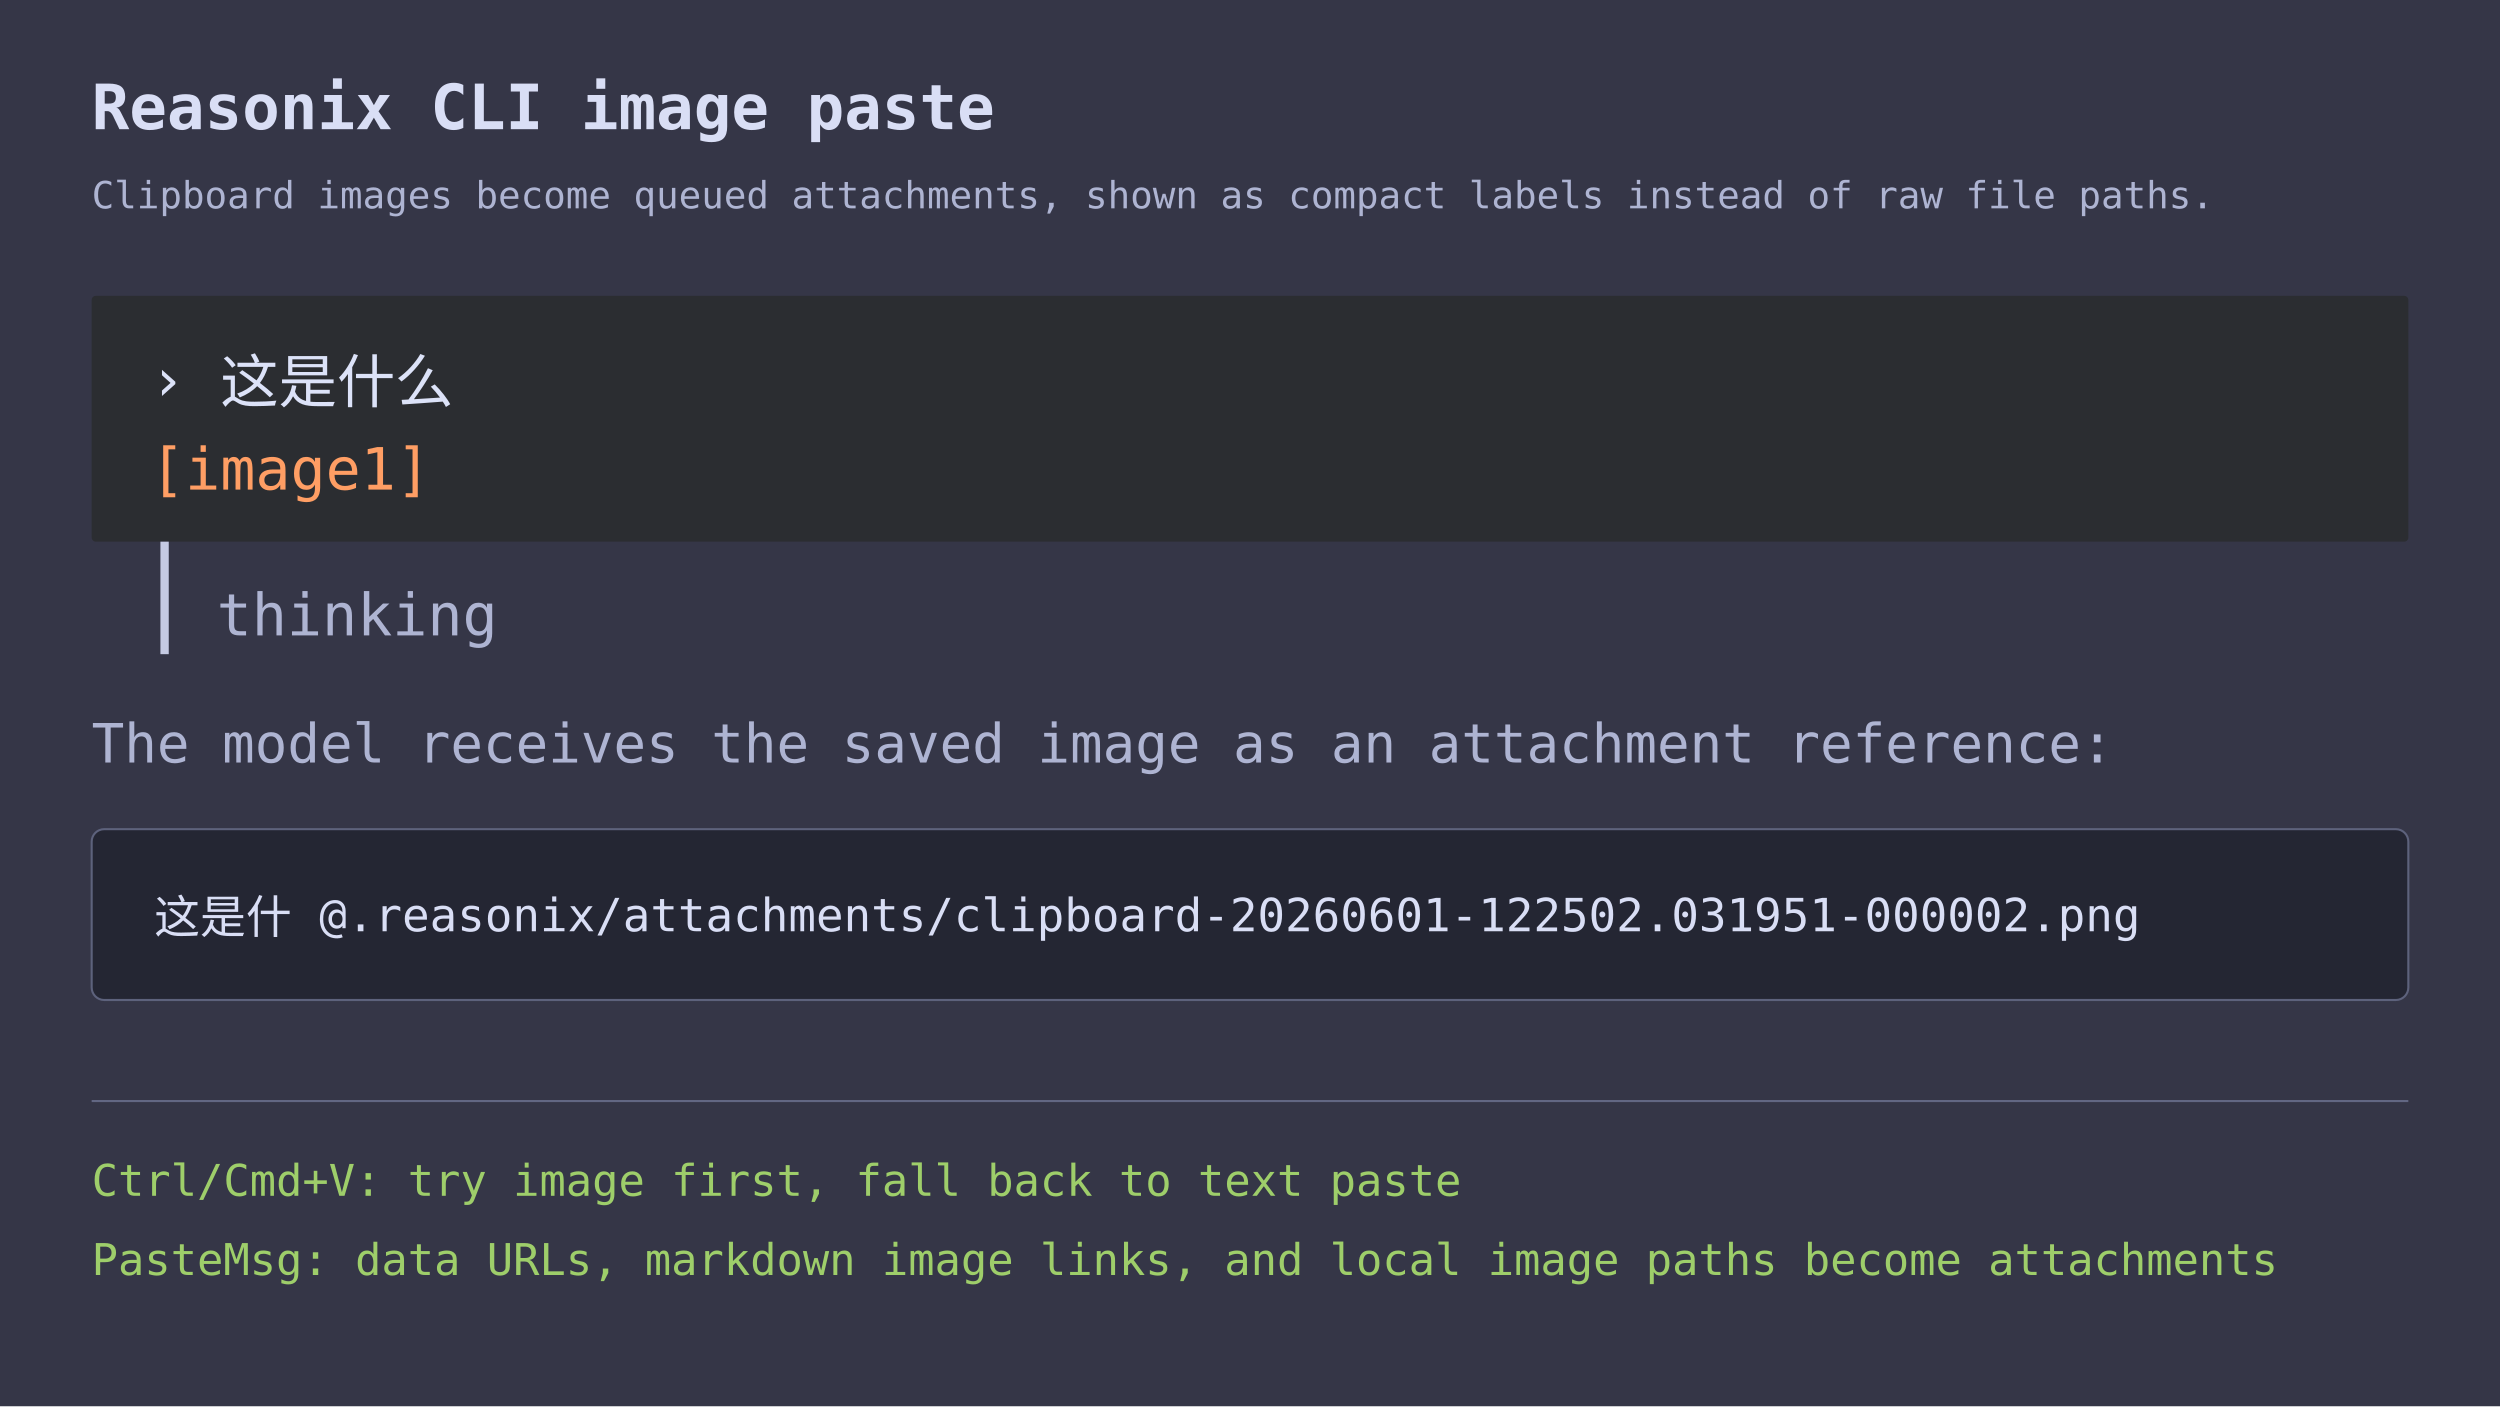
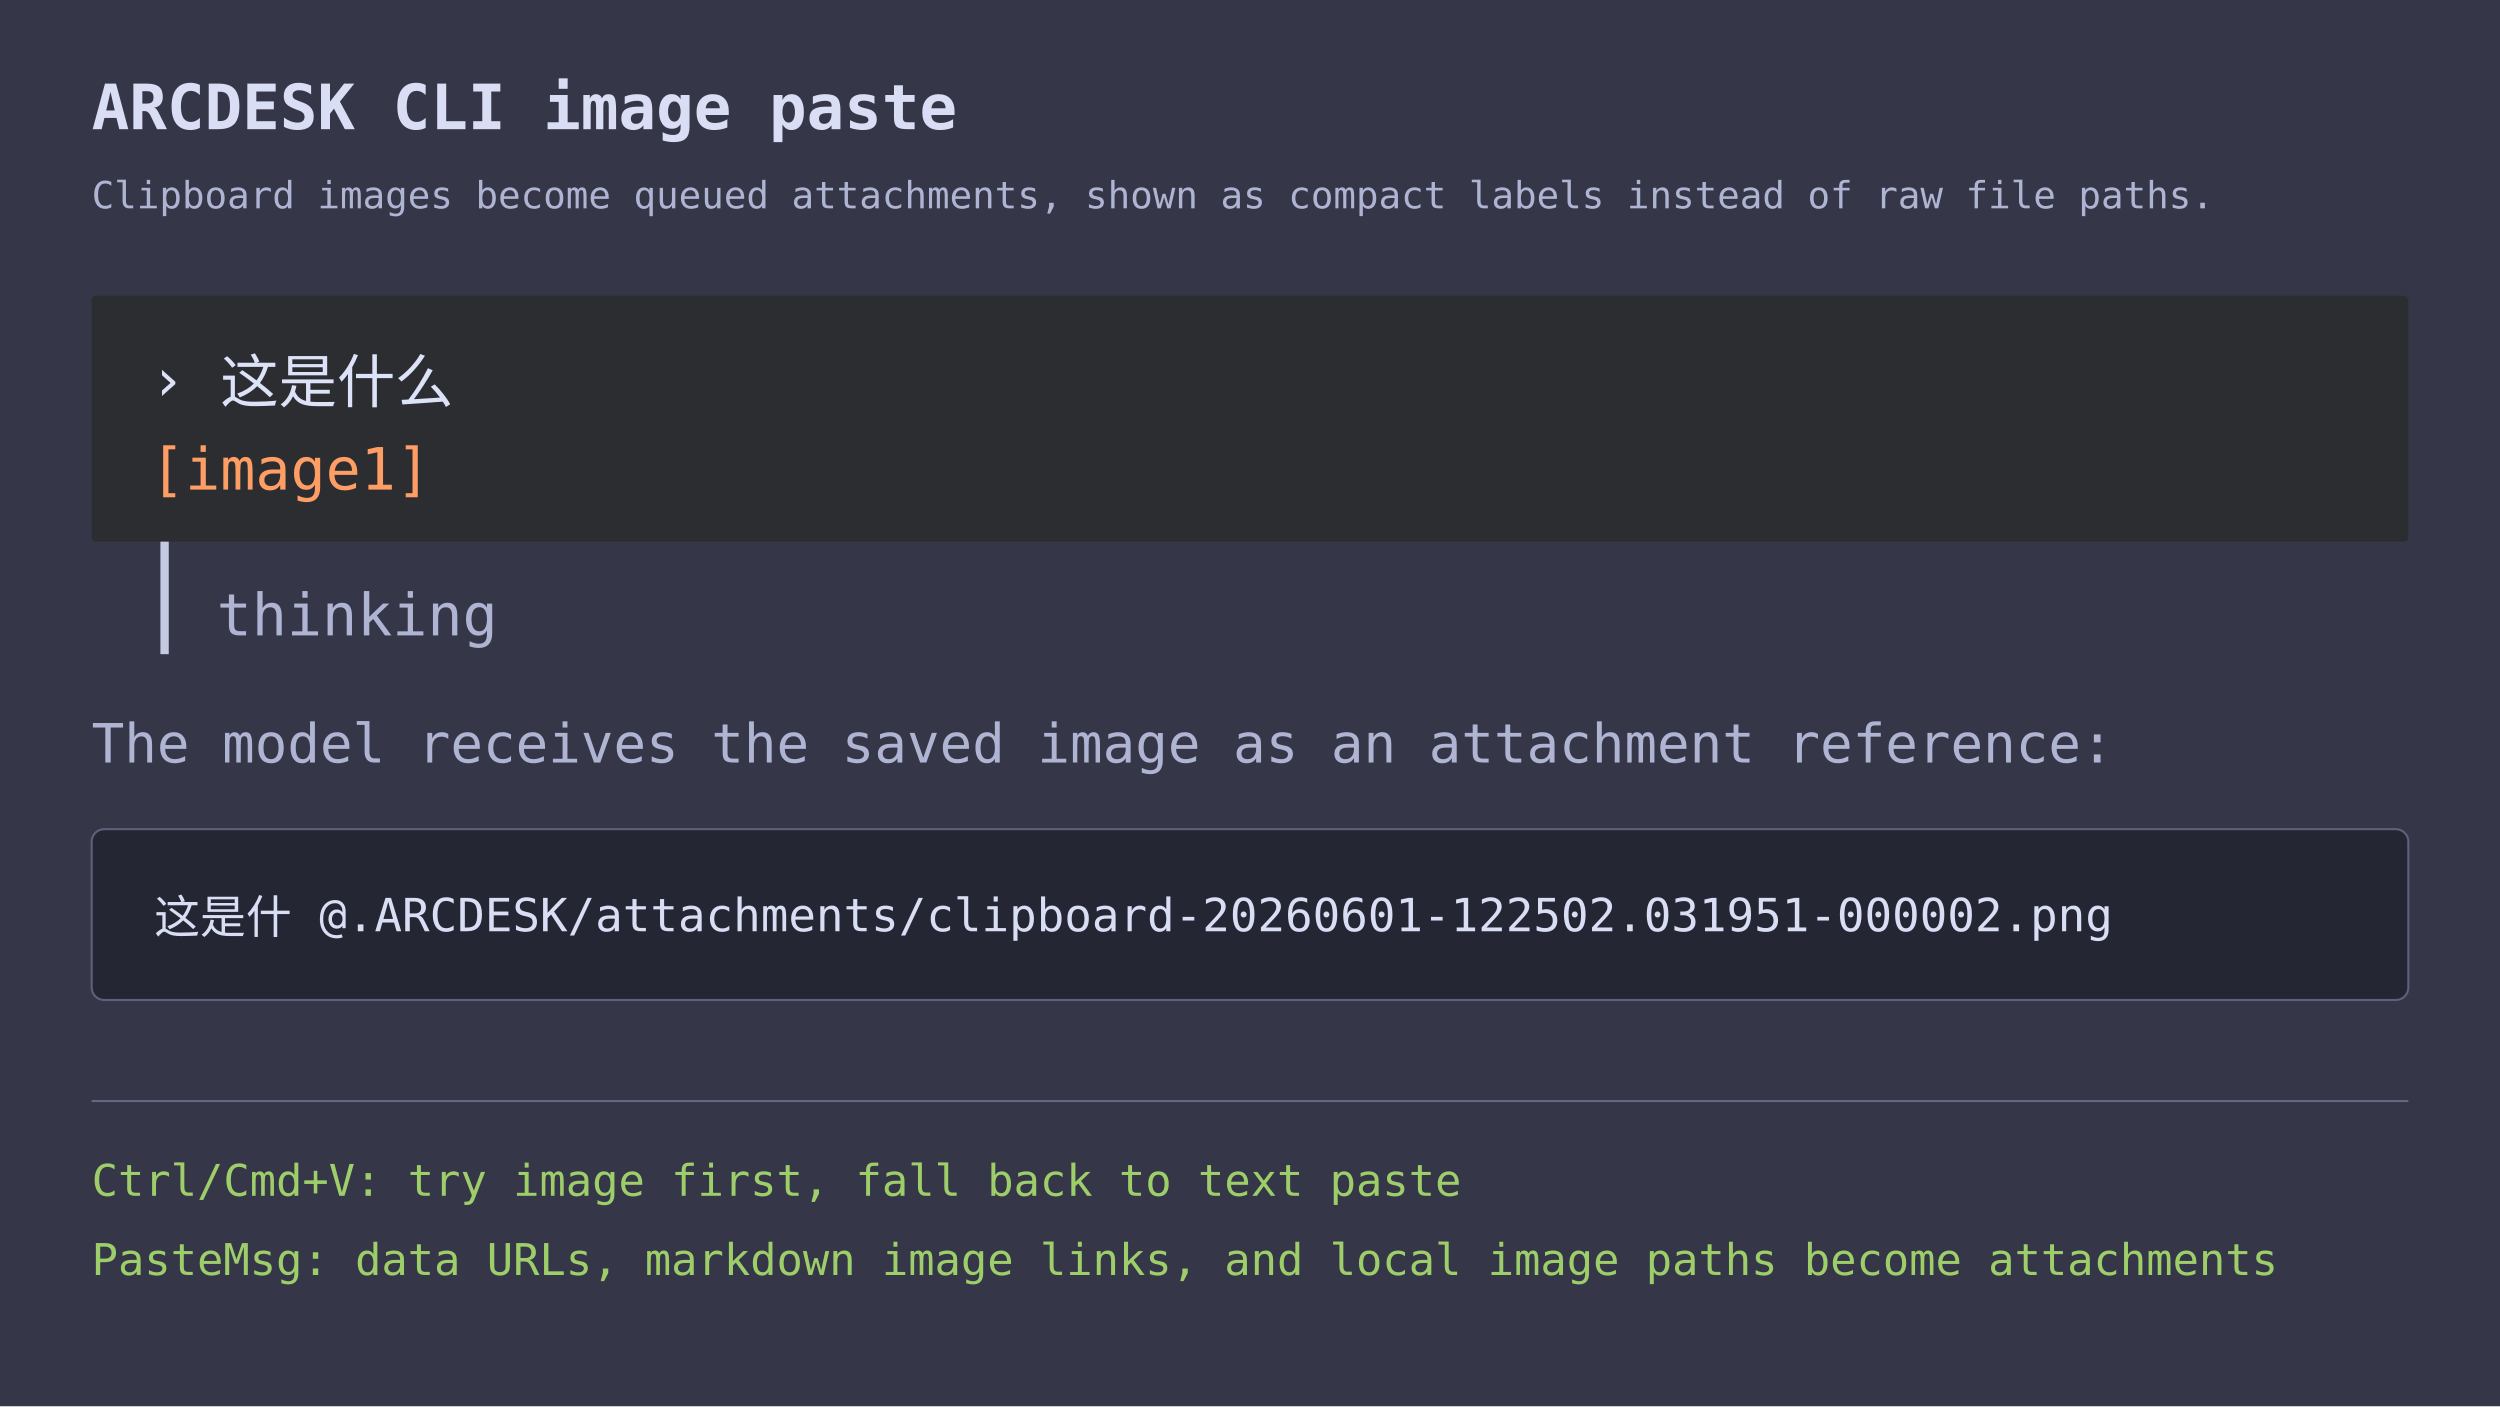
<svg xmlns="http://www.w3.org/2000/svg" width="1200" height="675" viewBox="0 0 1200 675" role="img" aria-label="CLI image paste attachment effect">
  <rect width="1200" height="675" fill="#353647" />
-   <text x="44" y="62" fill="#d9def5" font-family="ui-monospace, SFMono-Regular, Menlo, Monaco, Consolas, monospace" font-size="30" font-weight="700">Reasonix CLI image paste</text>
+   <text x="44" y="62" fill="#d9def5" font-family="ui-monospace, SFMono-Regular, Menlo, Monaco, Consolas, monospace" font-size="30" font-weight="700">ARCDESK CLI image paste</text>
  <text x="44" y="100" fill="#aeb4d2" font-family="ui-monospace, SFMono-Regular, Menlo, Monaco, Consolas, monospace" font-size="18">Clipboard images become queued attachments, shown as compact labels instead of raw file paths.</text>
  <rect x="44" y="142" width="1112" height="118" rx="2" fill="#2b2d31" />
  <text x="72" y="192" fill="#dce2f8" font-family="ui-monospace, SFMono-Regular, Menlo, Monaco, Consolas, monospace" font-size="28">› 这是什么</text>
  <text x="72" y="235" fill="#ff9e64" font-family="ui-monospace, SFMono-Regular, Menlo, Monaco, Consolas, monospace" font-size="28">[image1]</text>
  <path d="M79 260 L79 314" stroke="#c5cae3" stroke-width="4" />
  <text x="104" y="305" fill="#aeb4d2" font-family="ui-monospace, SFMono-Regular, Menlo, Monaco, Consolas, monospace" font-size="28">thinking</text>
  <text x="44" y="366" fill="#aeb4d2" font-family="ui-monospace, SFMono-Regular, Menlo, Monaco, Consolas, monospace" font-size="26">The model receives the saved image as an attachment reference:</text>
  <rect x="44" y="398" width="1112" height="82" rx="6" fill="#242633" stroke="#5d627c" />
-   <text x="74" y="448" fill="#d9def5" font-family="ui-monospace, SFMono-Regular, Menlo, Monaco, Consolas, monospace" font-size="22">这是什 @.reasonix/attachments/clipboard-20260601-122502.031951-000002.png</text>
+   <text x="74" y="448" fill="#d9def5" font-family="ui-monospace, SFMono-Regular, Menlo, Monaco, Consolas, monospace" font-size="22">这是什 @.ARCDESK/attachments/clipboard-20260601-122502.031951-000002.png</text>
  <rect x="44" y="528" width="1112" height="1" fill="#626783" />
  <text x="44" y="574" fill="#9ece6a" font-family="ui-monospace, SFMono-Regular, Menlo, Monaco, Consolas, monospace" font-size="21">Ctrl/Cmd+V: try image first, fall back to text paste</text>
  <text x="44" y="612" fill="#9ece6a" font-family="ui-monospace, SFMono-Regular, Menlo, Monaco, Consolas, monospace" font-size="21">PasteMsg: data URLs, markdown image links, and local image paths become attachments</text>
</svg>
